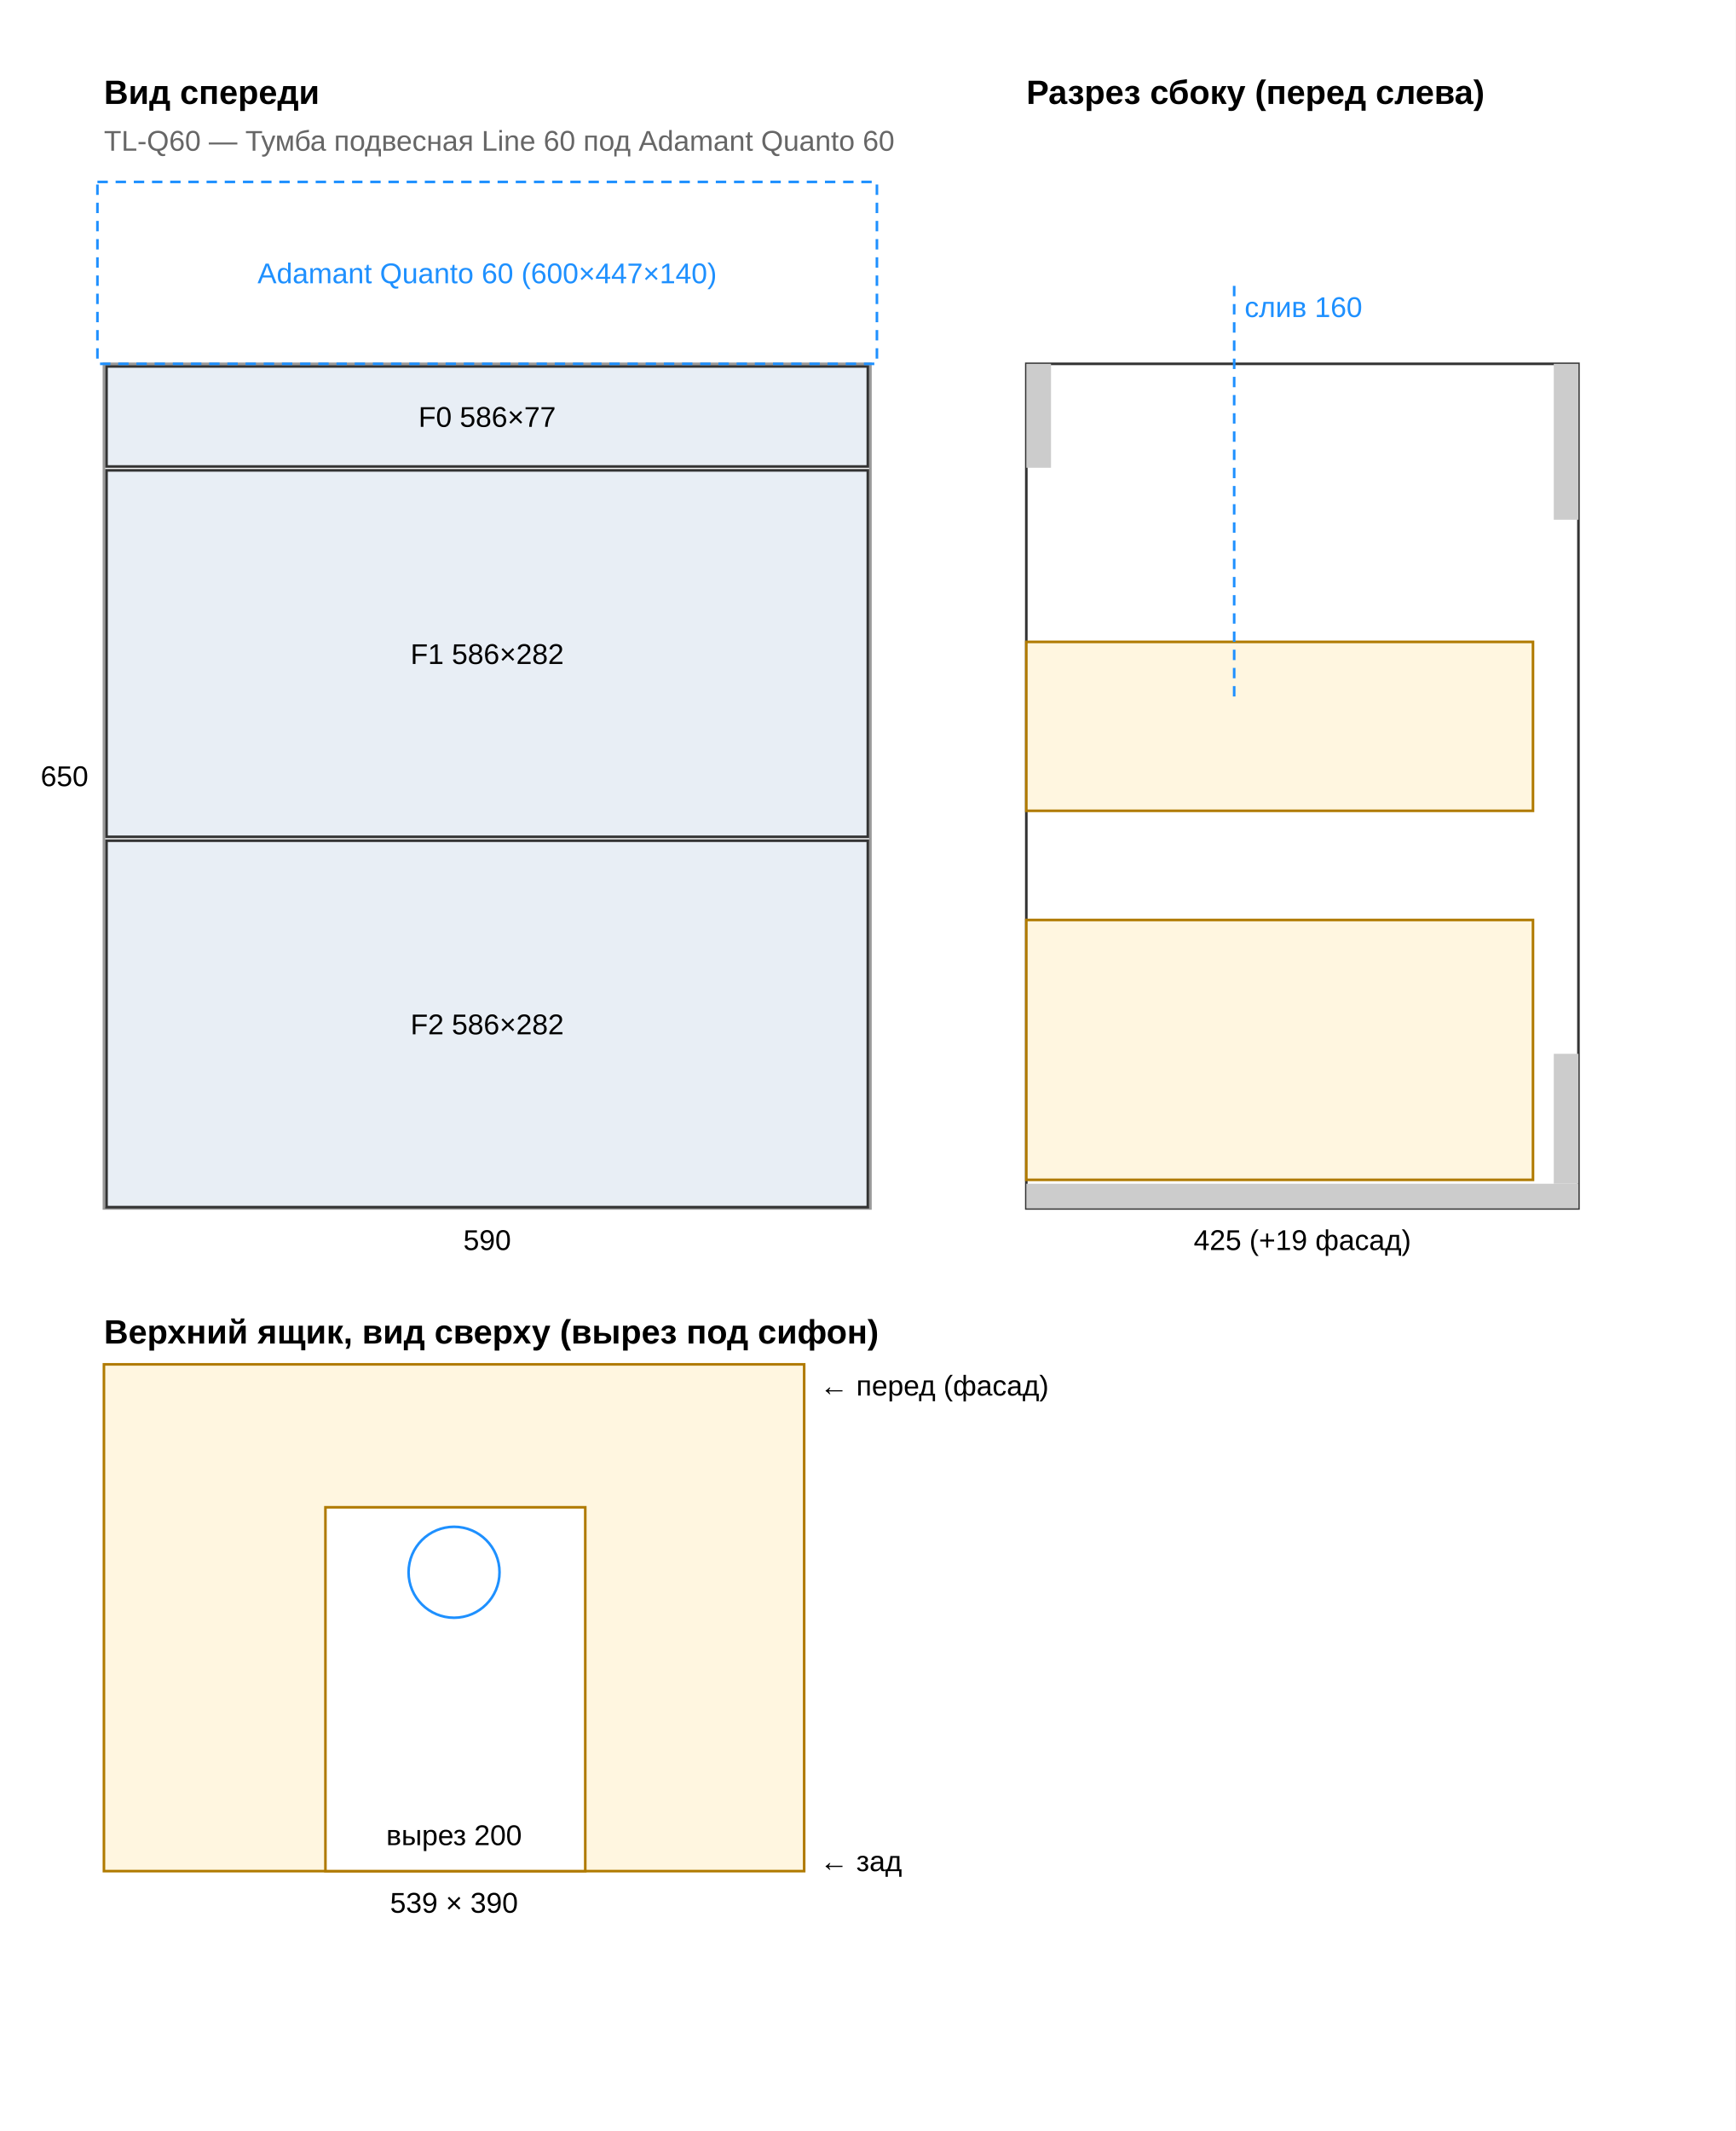
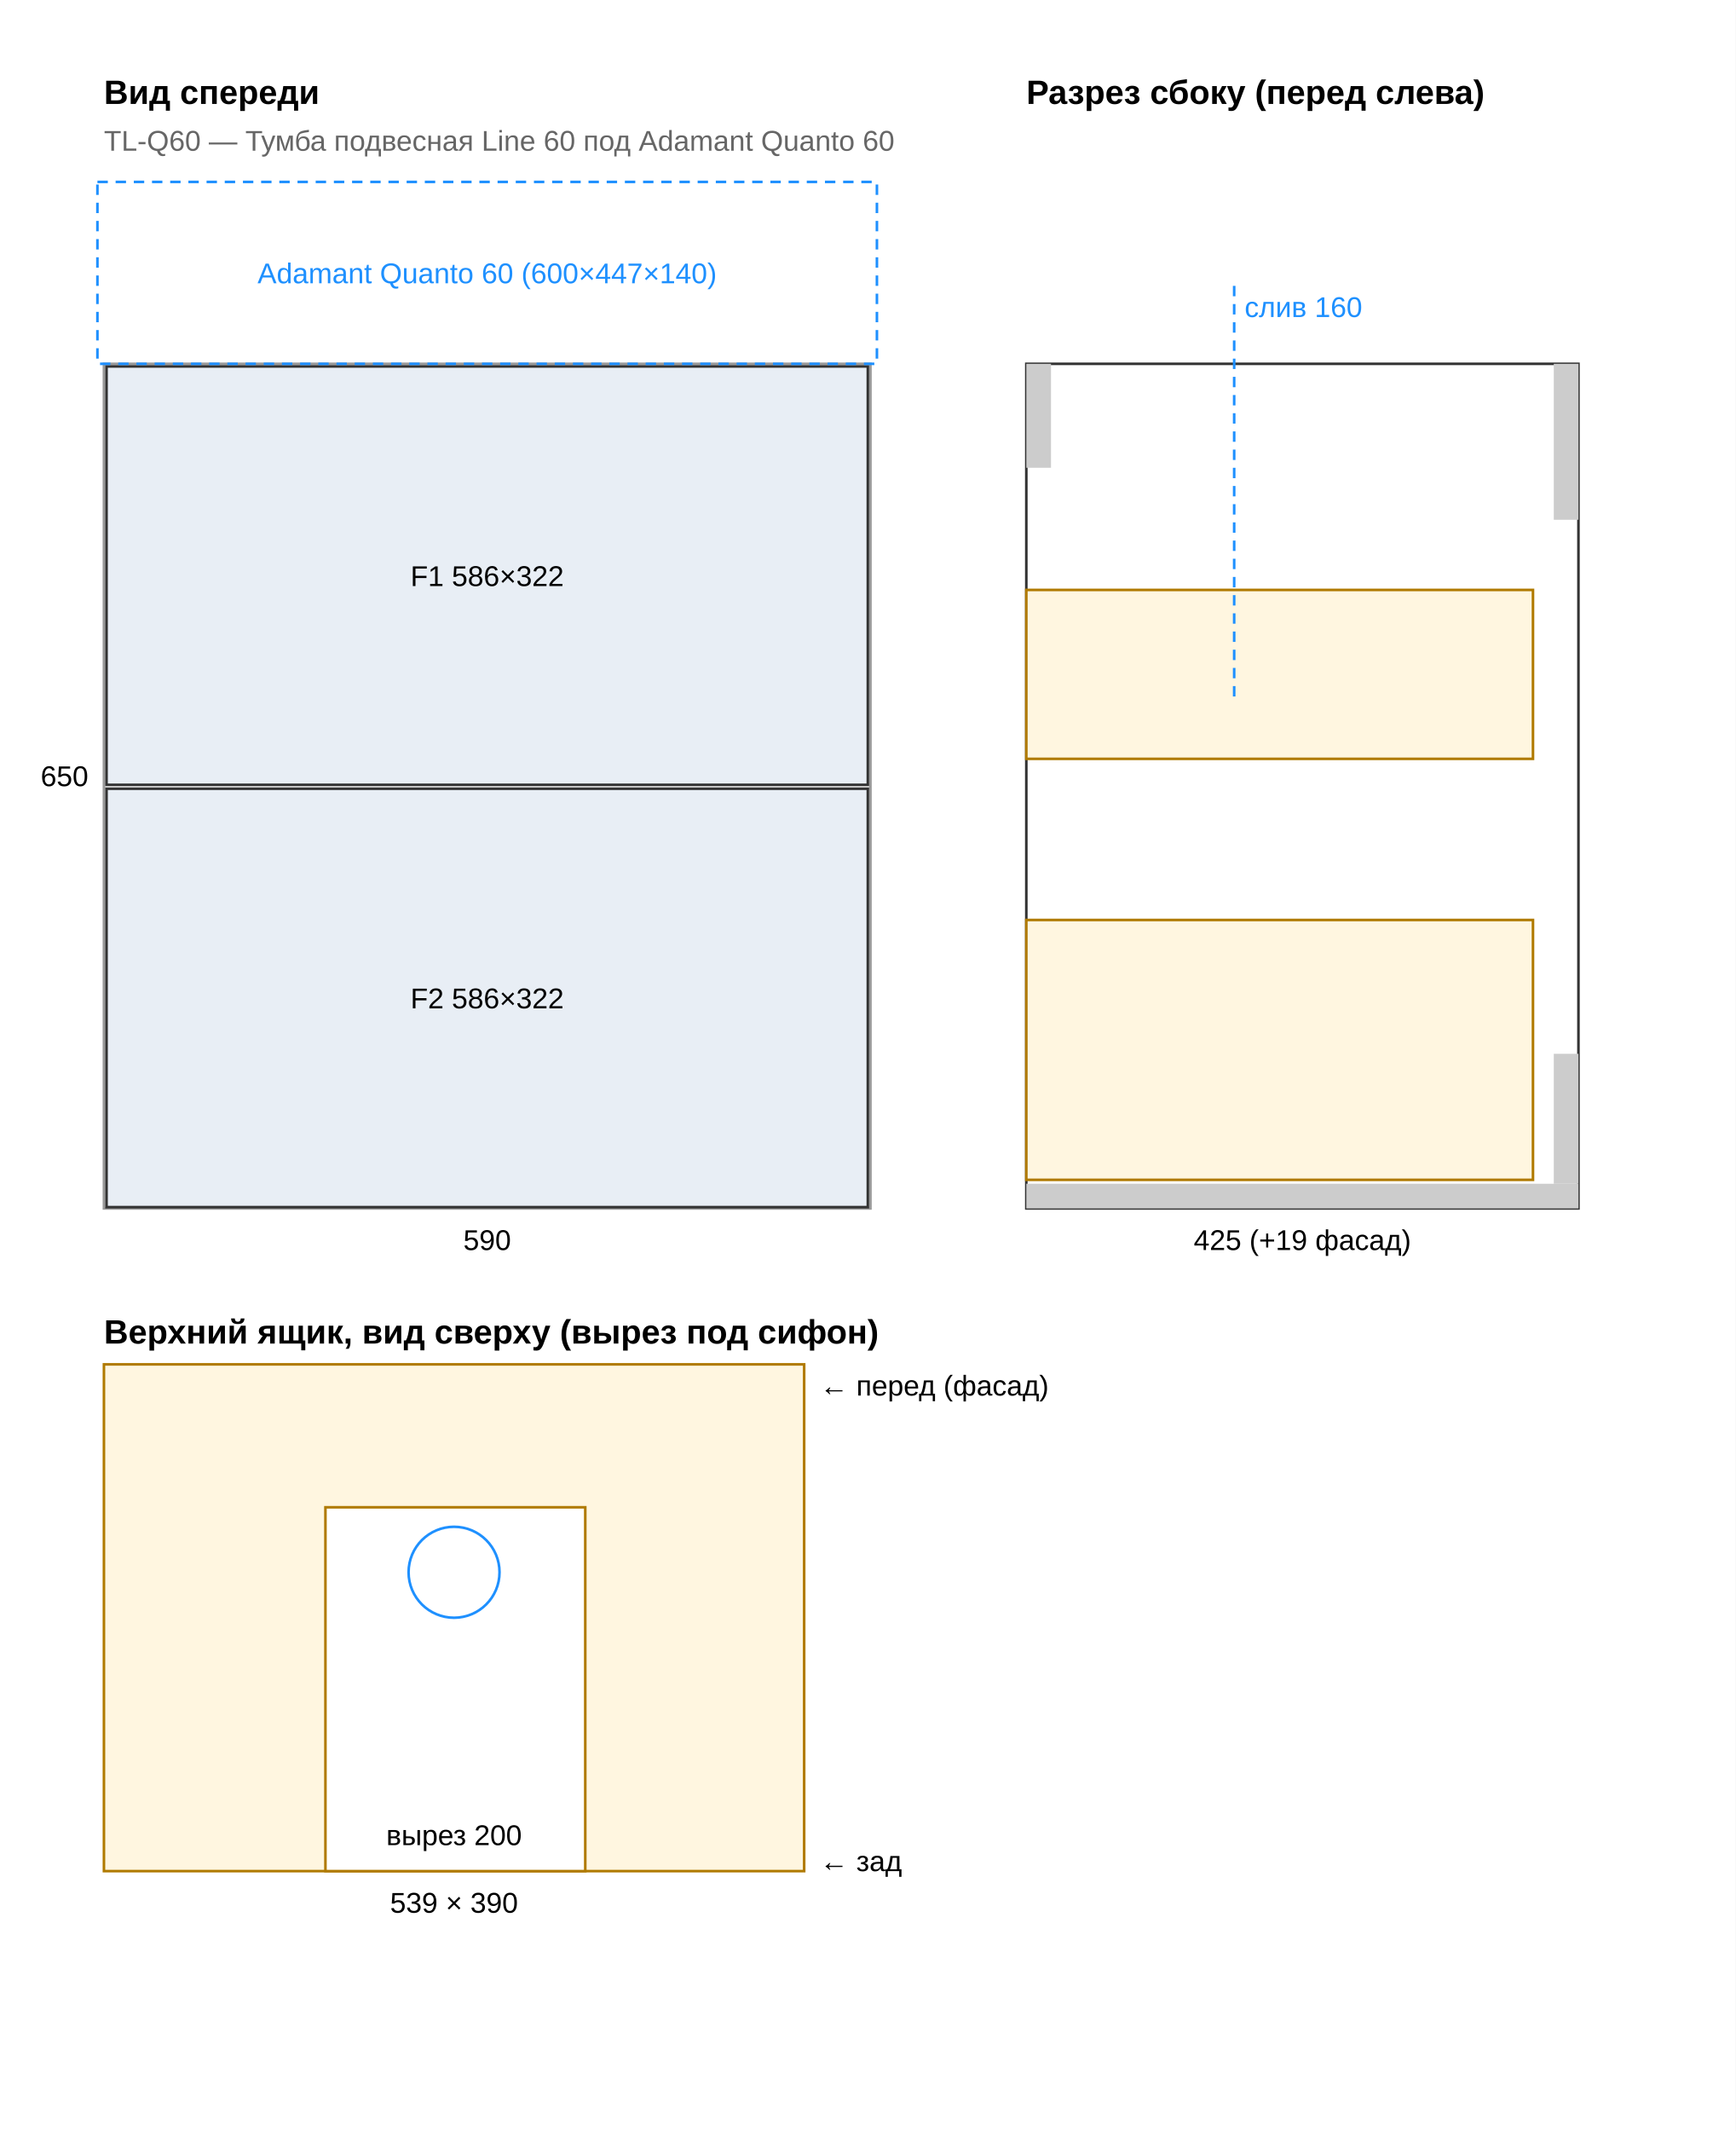
<svg xmlns="http://www.w3.org/2000/svg" width="668" height="820" viewBox="0 0 668 820" font-family="Arial" font-size="11">
  <rect width="100%" height="100%" fill="white" />
  <text x="40" y="40" font-size="13" font-weight="bold">Вид спереди</text>
  <rect x="40" y="140.0" width="295.0" height="325.0" fill="#f4f4f4" stroke="#999" />
-   <rect x="41.0" y="141.0" width="293.0" height="38.5" fill="#e8eef5" stroke="#333" />
-   <text x="187.5" y="164.25" text-anchor="middle">F0 586×77</text>
-   <rect x="41.0" y="181.0" width="293.0" height="141.0" fill="#e8eef5" stroke="#333" />
-   <text x="187.5" y="255.5" text-anchor="middle">F1 586×282</text>
-   <rect x="41.0" y="323.5" width="293.0" height="141.0" fill="#e8eef5" stroke="#333" />
-   <text x="187.5" y="398.0" text-anchor="middle">F2 586×282</text>
+   <rect x="41.0" y="141.0" width="293.0" height="161.0" fill="#e8eef5" stroke="#333" />
+   <text x="187.5" y="225.5" text-anchor="middle">F1 586×322</text>
+   <rect x="41.0" y="303.5" width="293.0" height="161.0" fill="#e8eef5" stroke="#333" />
+   <text x="187.5" y="388.0" text-anchor="middle">F2 586×322</text>
  <rect x="37.5" y="70.0" width="300.0" height="70.0" fill="none" stroke="#1E90FF" stroke-dasharray="4 3" />
  <text x="187.5" y="109.0" text-anchor="middle" fill="#1E90FF">Adamant Quanto 60 (600×447×140)</text>
  <text x="40" y="58" fill="#666">TL-Q60 — Тумба подвесная Line 60 под Adamant Quanto 60</text>
  <text x="187.5" y="481.0" text-anchor="middle">590</text>
  <text x="34" y="302.5" text-anchor="end">650</text>
  <text x="395.0" y="40" font-size="13" font-weight="bold">Разрез сбоку (перед слева)</text>
  <rect x="395.0" y="140.0" width="212.5" height="325.0" fill="none" stroke="#333" />
  <rect x="395.0" y="455.5" width="212.5" height="9.5" fill="#ccc" />
  <rect x="395.0" y="140.0" width="9.5" height="40.0" fill="#ccc" />
  <rect x="598.0" y="140.0" width="9.5" height="60.0" fill="#ccc" />
  <rect x="598.0" y="405.5" width="9.5" height="50.0" fill="#ccc" />
  <rect x="395.0" y="354.0" width="195.0" height="100.0" fill="#fff6e0" stroke="#b07a00" />
-   <rect x="395.0" y="247.0" width="195.0" height="65.0" fill="#fff6e0" stroke="#b07a00" />
+   <rect x="395.0" y="227.0" width="195.0" height="65.0" fill="#fff6e0" stroke="#b07a00" />
  <line x1="475.0" y1="110.0" x2="475.0" y2="270.0" stroke="#1E90FF" stroke-dasharray="4 3" />
  <text x="479.0" y="122.0" fill="#1E90FF">слив 160</text>
  <text x="501.25" y="481.0" text-anchor="middle">425 (+19 фасад)</text>
  <text x="40" y="517.0" font-size="13" font-weight="bold">Верхний ящик, вид сверху (вырез под сифон)</text>
  <rect x="40" y="525.0" width="269.5" height="195.0" fill="#fff6e0" stroke="#b07a00" />
  <rect x="125.25" y="580.0" width="100.0" height="140.0" fill="white" stroke="#b07a00" />
  <circle cx="174.75" cy="605.0" r="17.5" fill="none" stroke="#1E90FF" />
  <text x="174.75" y="710.0" text-anchor="middle">вырез 200</text>
  <text x="315.5" y="537.0">← перед (фасад)</text>
  <text x="315.5" y="720.0">← зад</text>
  <text x="174.75" y="736.0" text-anchor="middle">539 × 390</text>
</svg>
